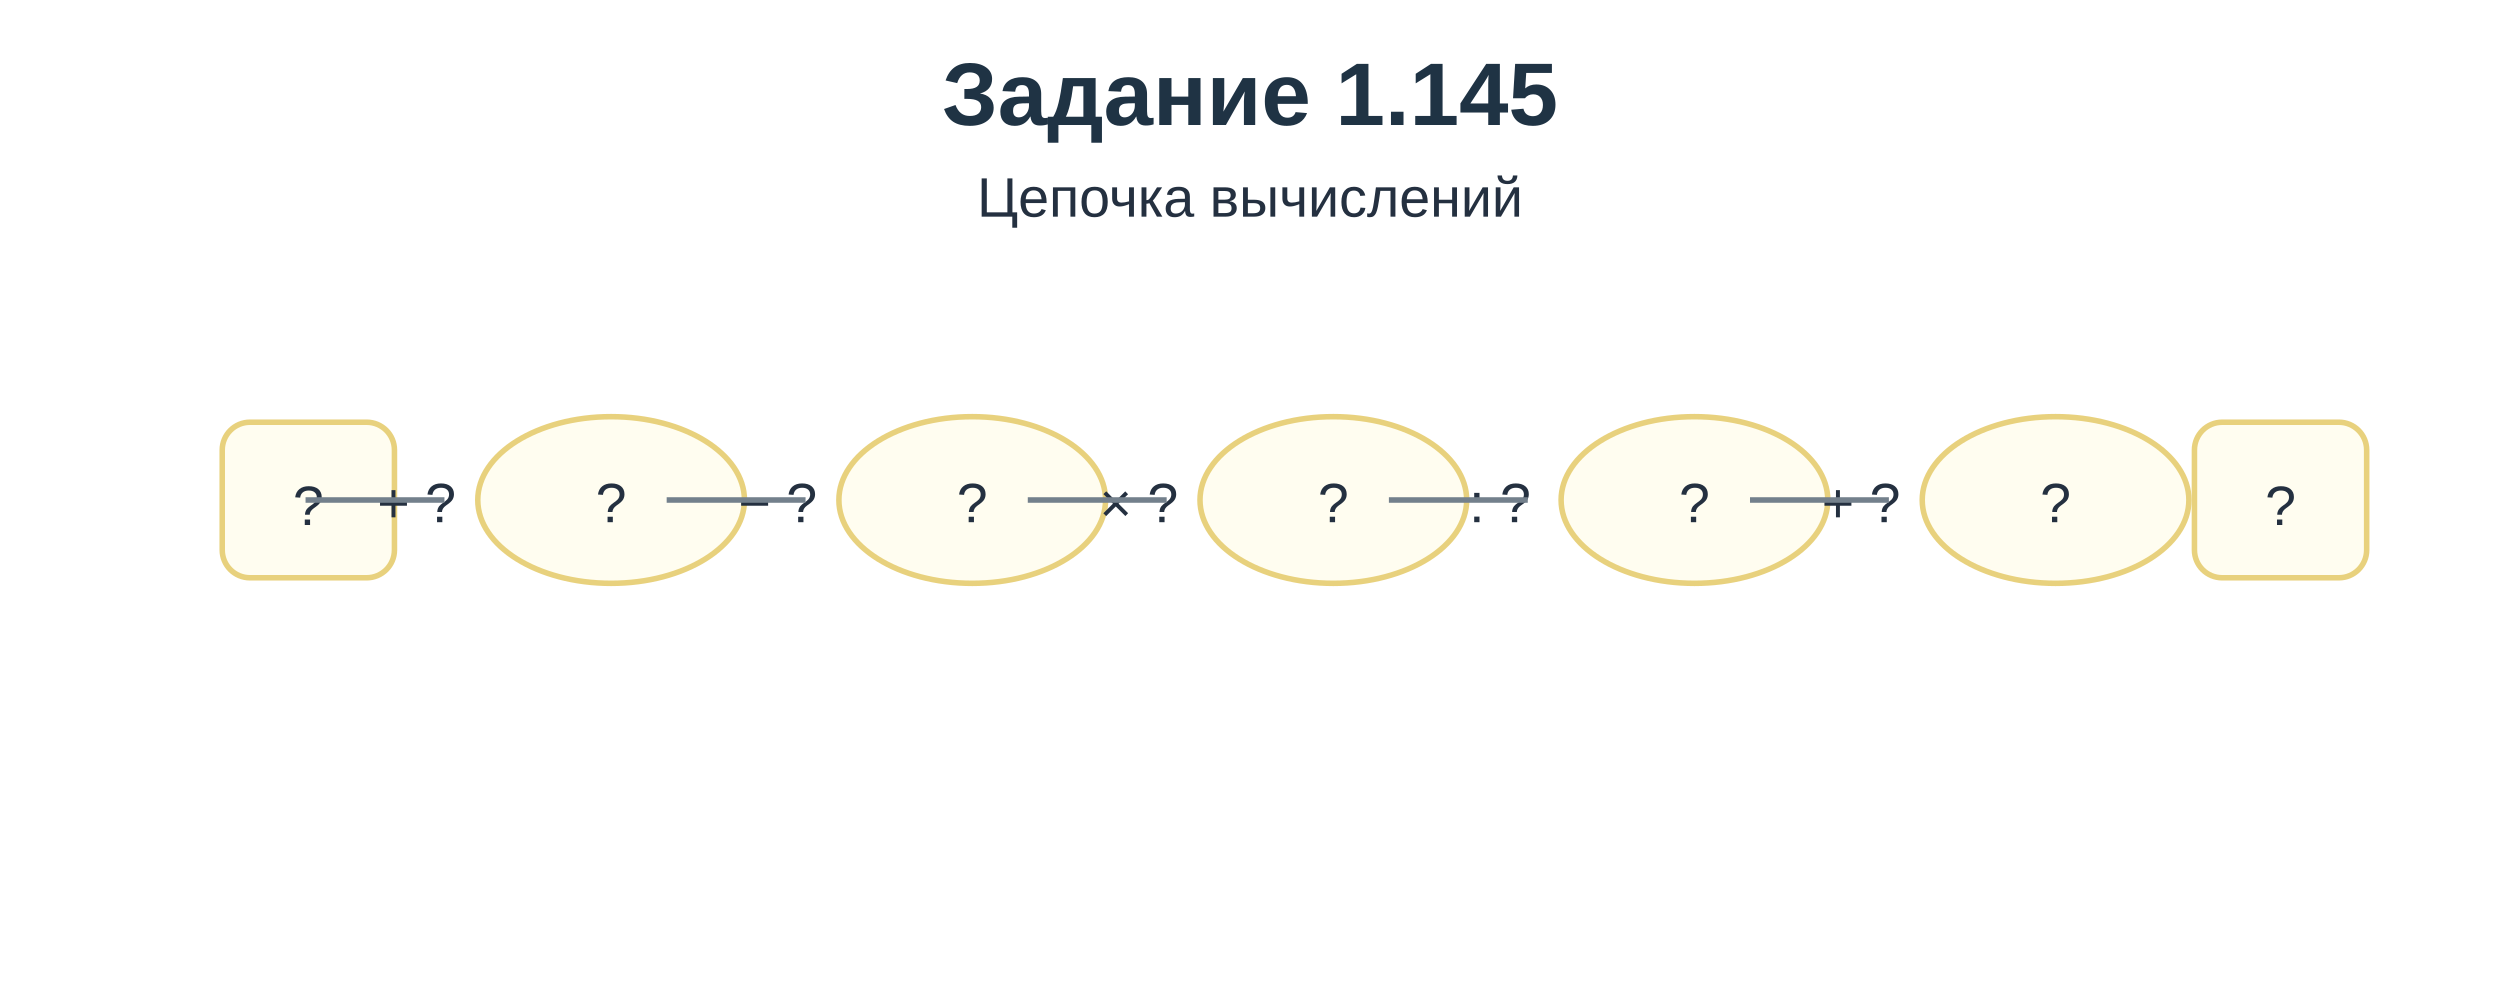
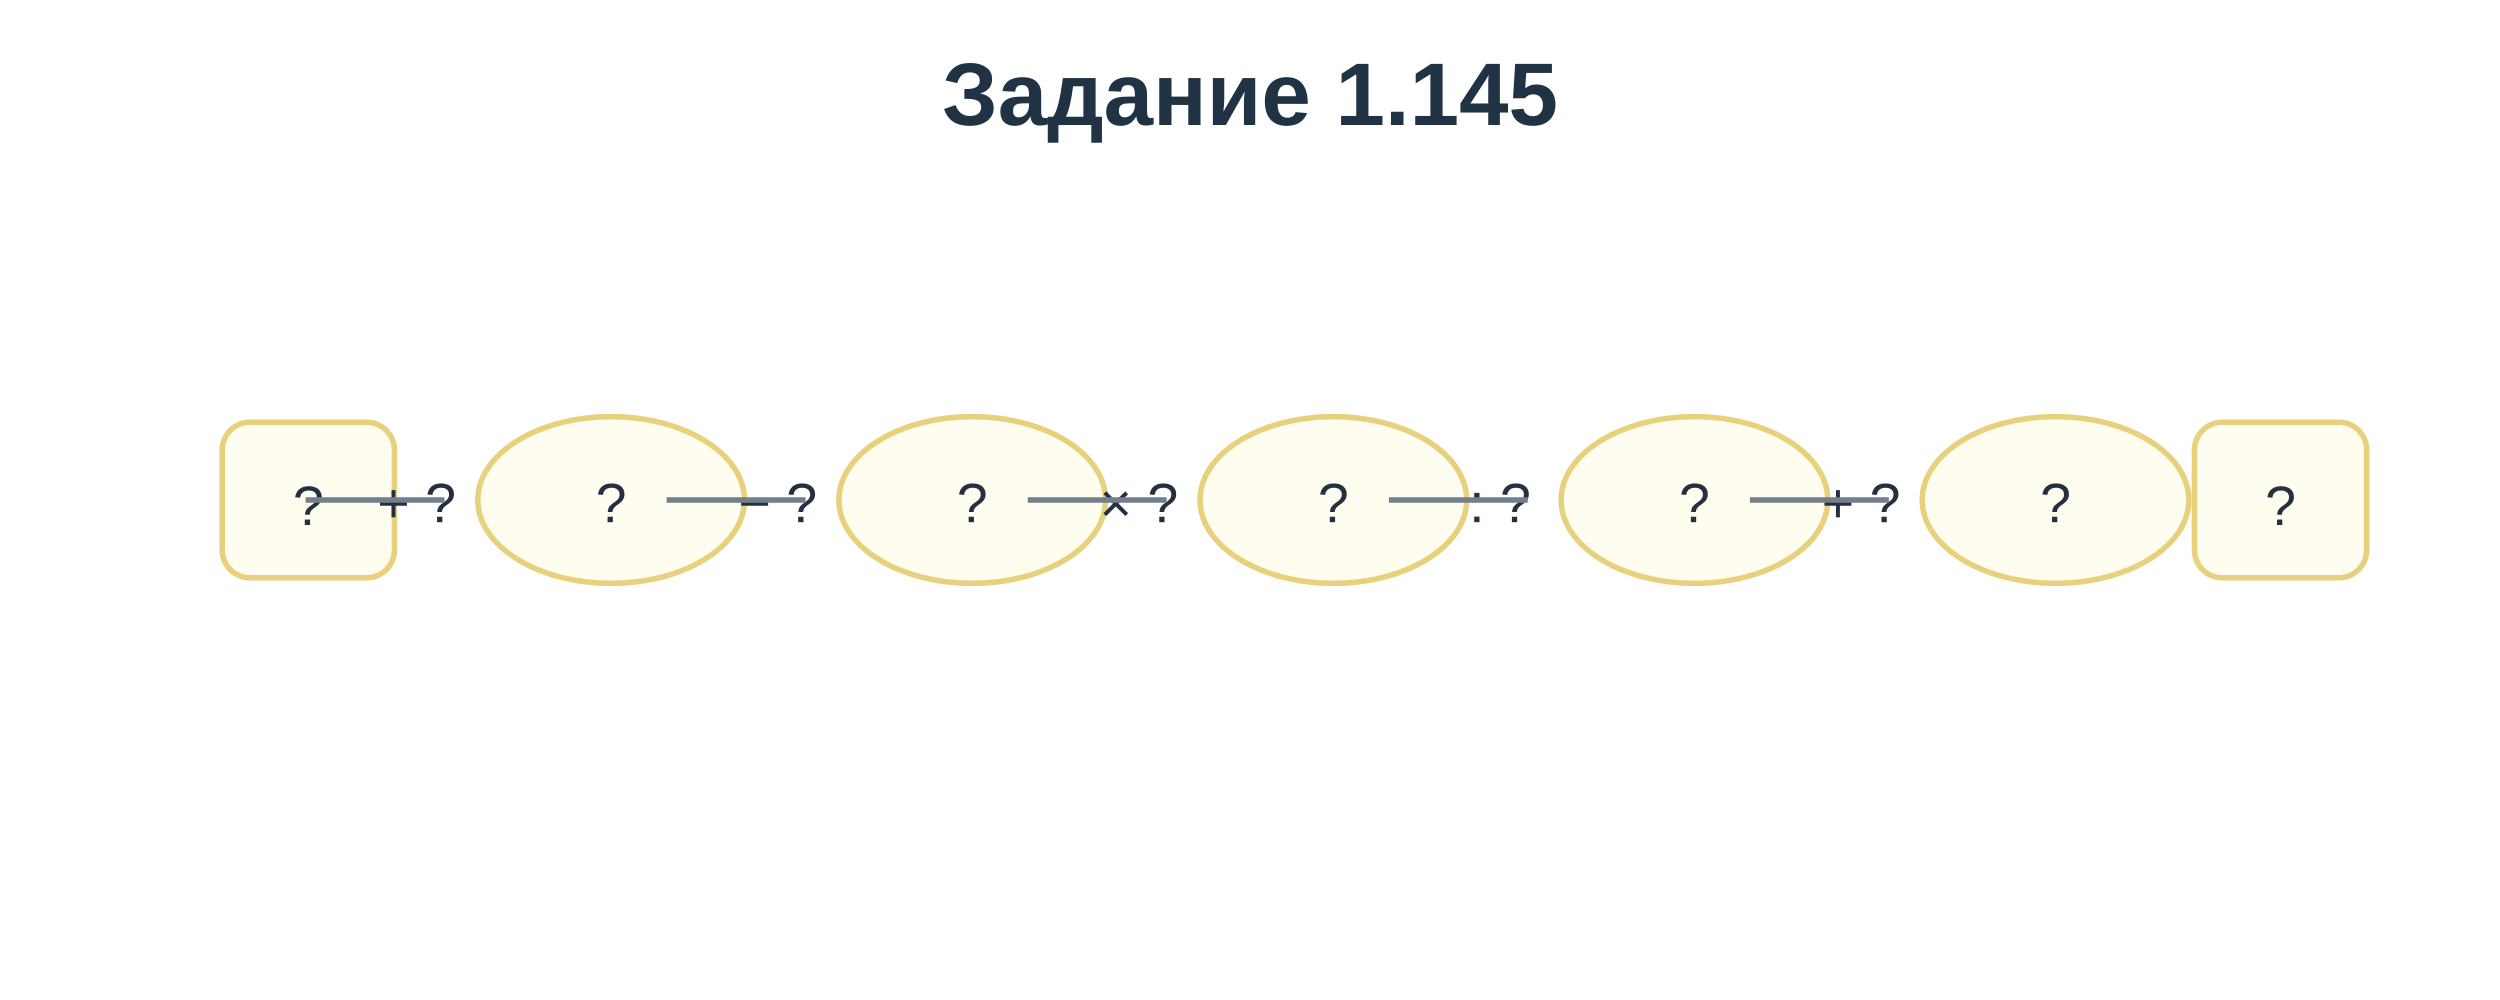
<svg xmlns="http://www.w3.org/2000/svg" width="900" height="360" viewBox="0 0 900 360" role="img">
  <style>
  .bg{fill:#ffffff}
  .card{fill:#ffffff;stroke:#d5e3ee;stroke-width:2}
  .head{fill:#eaf6ff;stroke:#b7d7ee;stroke-width:1.5}
  .grid{stroke:#b7c7d4;stroke-width:1.4}
  .axis{stroke:#37a6d6;stroke-width:4;stroke-linecap:round}
  .line{stroke:#2aa879;stroke-width:4;stroke-linecap:round;fill:none}
  .pink{stroke:#d66bb6;stroke-width:4;stroke-linecap:round;fill:none}
  .thin{stroke:#73808c;stroke-width:2;fill:none}
  .txt{font-family:Arial, sans-serif;font-size:26px;fill:#243040}
  .small{font-family:Arial, sans-serif;font-size:20px;fill:#243040}
  .tiny{font-family:Arial, sans-serif;font-size:16px;fill:#243040}
  .title{font-family:Arial, sans-serif;font-size:32px;font-weight:700;fill:#1f3344}
  .dot{fill:#243040}
  .box{fill:#fef9db;stroke:#e8d17d;stroke-width:2}
  .blank{fill:#fffdf0;stroke:#e8d17d;stroke-width:2}
</style>
  <rect class="bg" width="100%" height="100%" />
  <text x="450" y="45" text-anchor="middle" class="title">Задание 1.145</text>
-   <text x="450" y="78" text-anchor="middle" class="small">Цепочка вычислений</text>
  <rect x="80" y="152" width="62" height="56" rx="10" class="blank" />
  <text x="111" y="189" text-anchor="middle" class="small">?</text>
  <text x="150" y="188" text-anchor="middle" class="small">+ ?</text>
  <ellipse cx="220" cy="180" rx="48" ry="30" class="blank" />
  <text x="220" y="188" text-anchor="middle" class="small">?</text>
  <line x1="110" y1="180" x2="160" y2="180" class="thin" />
  <text x="280" y="188" text-anchor="middle" class="small">− ?</text>
  <ellipse cx="350" cy="180" rx="48" ry="30" class="blank" />
  <text x="350" y="188" text-anchor="middle" class="small">?</text>
  <line x1="240" y1="180" x2="290" y2="180" class="thin" />
  <text x="410" y="188" text-anchor="middle" class="small">× ?</text>
  <ellipse cx="480" cy="180" rx="48" ry="30" class="blank" />
  <text x="480" y="188" text-anchor="middle" class="small">?</text>
  <line x1="370" y1="180" x2="420" y2="180" class="thin" />
  <text x="540" y="188" text-anchor="middle" class="small">: ?</text>
  <ellipse cx="610" cy="180" rx="48" ry="30" class="blank" />
  <text x="610" y="188" text-anchor="middle" class="small">?</text>
  <line x1="500" y1="180" x2="550" y2="180" class="thin" />
  <text x="670" y="188" text-anchor="middle" class="small">+ ?</text>
  <ellipse cx="740" cy="180" rx="48" ry="30" class="blank" />
  <text x="740" y="188" text-anchor="middle" class="small">?</text>
  <line x1="630" y1="180" x2="680" y2="180" class="thin" />
  <rect x="790" y="152" width="62" height="56" rx="10" class="blank" />
  <text x="821" y="189" text-anchor="middle" class="small">?</text>
</svg>
